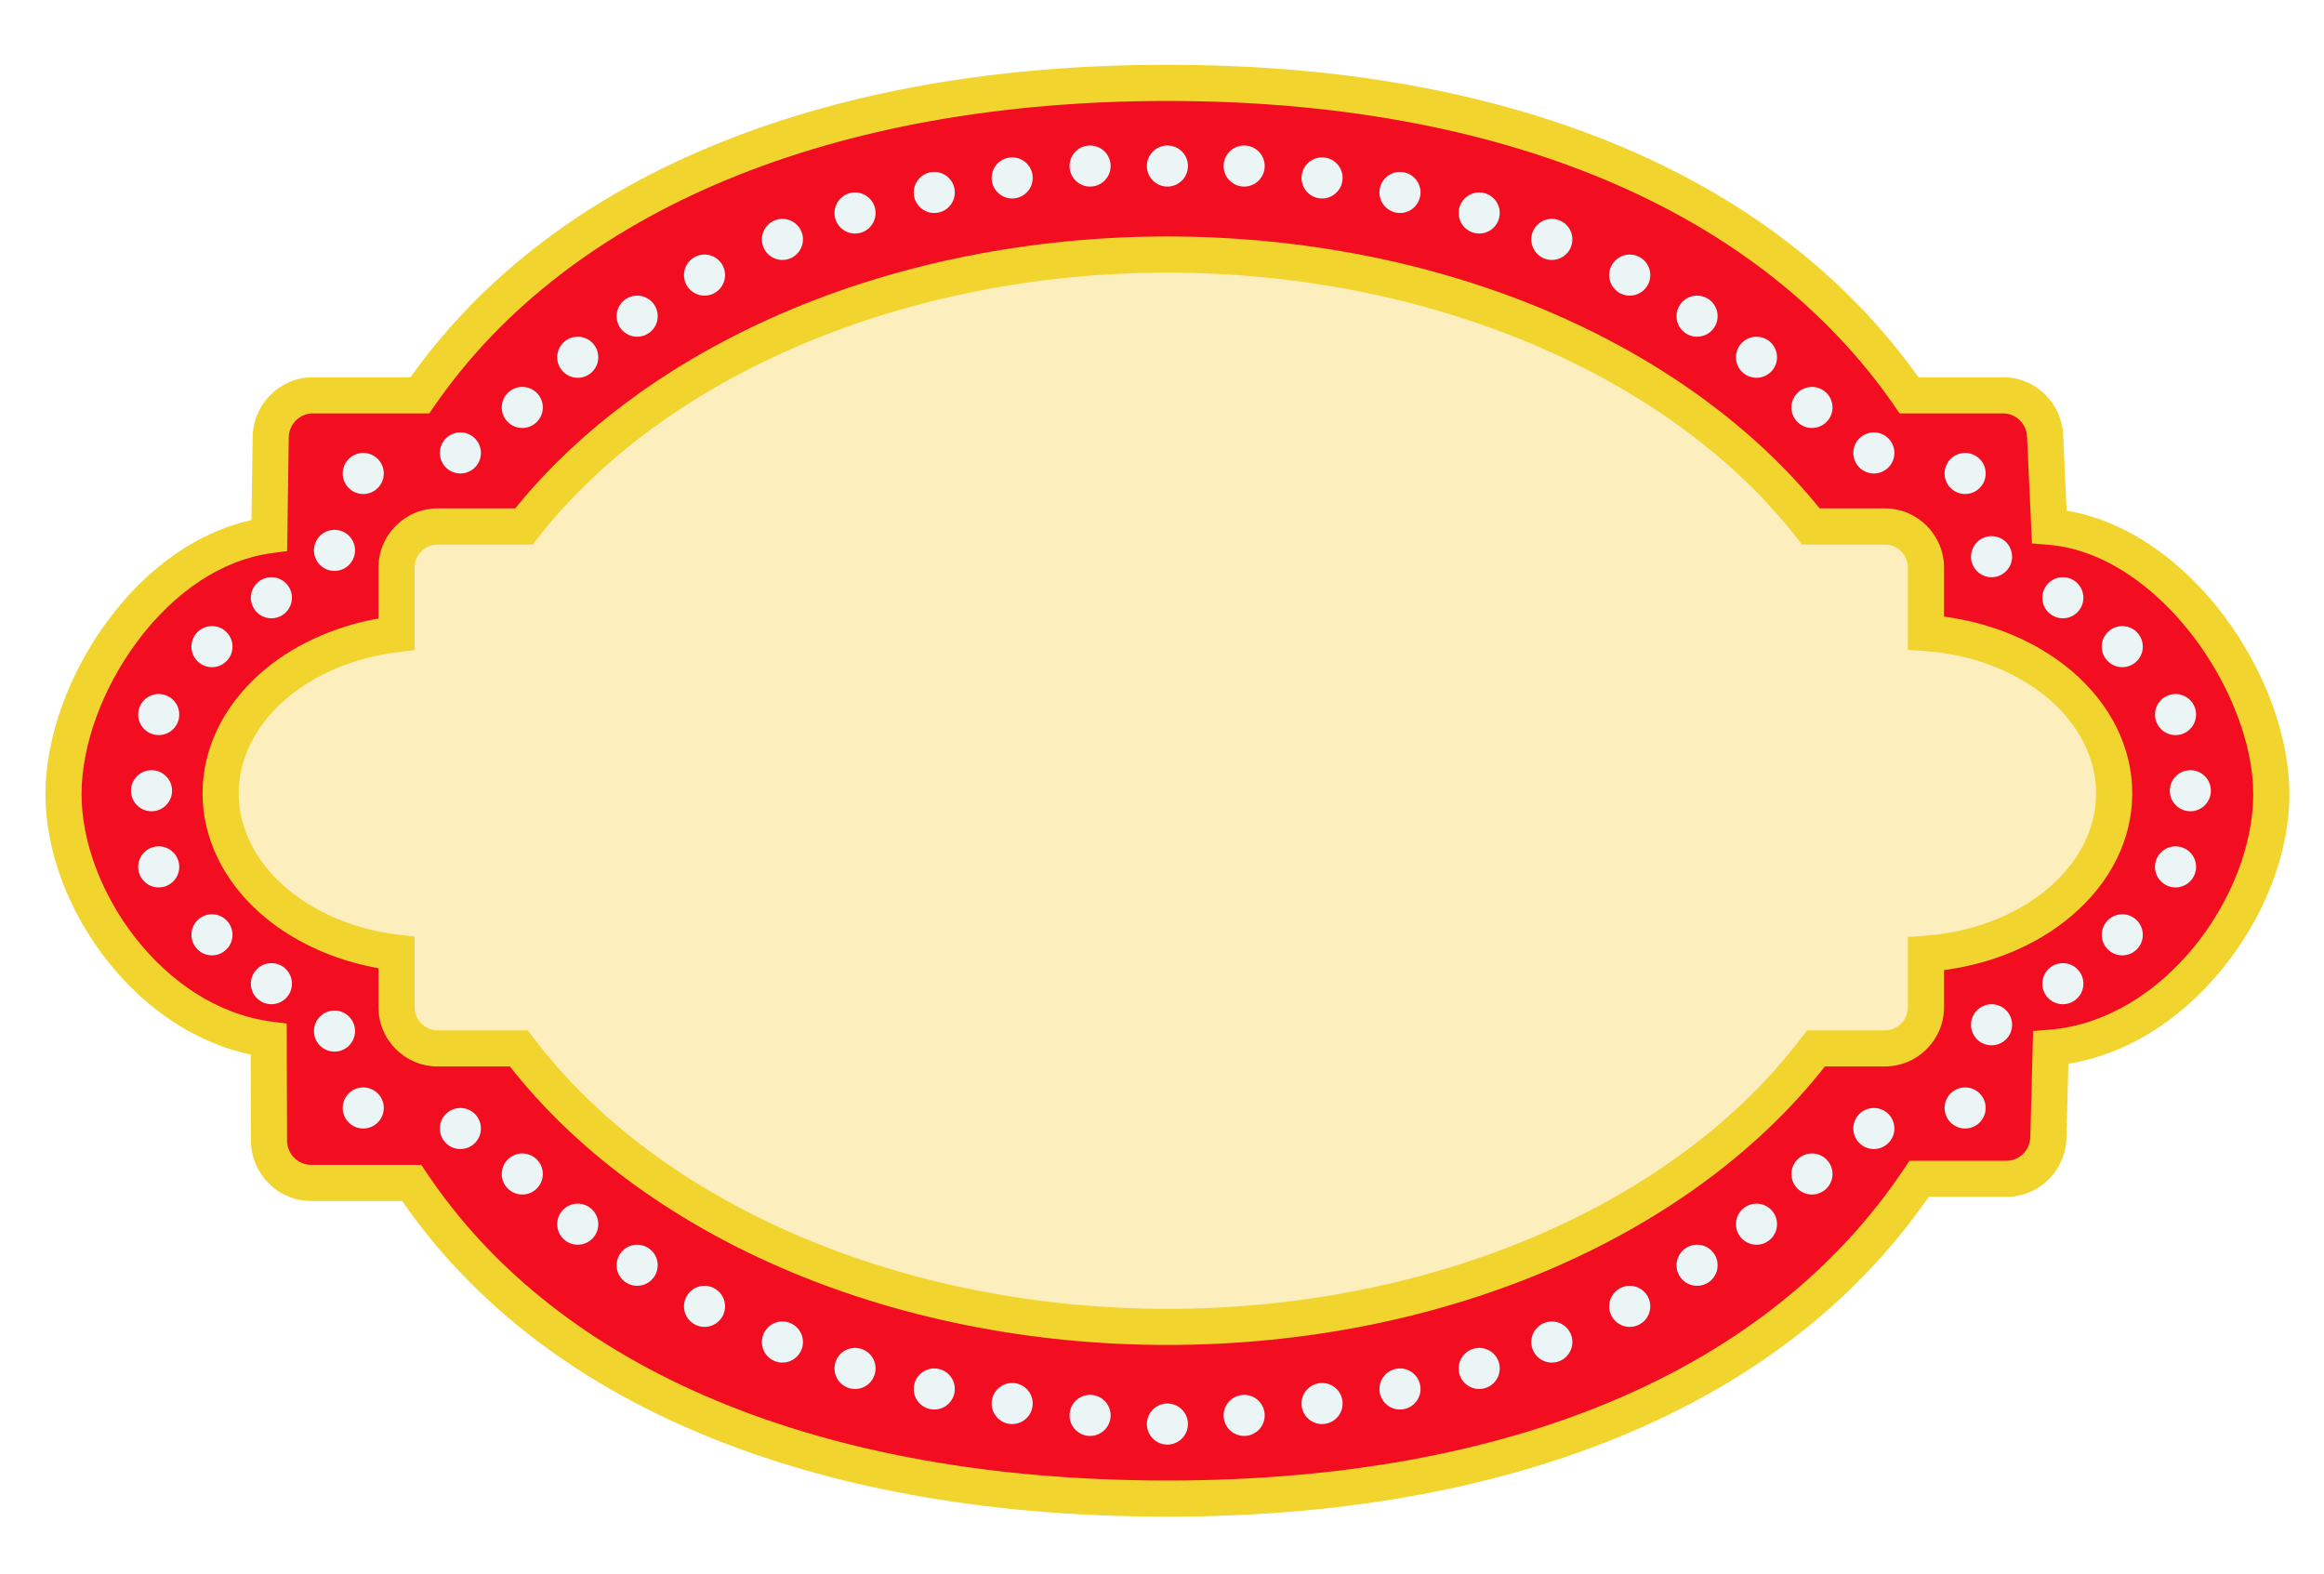
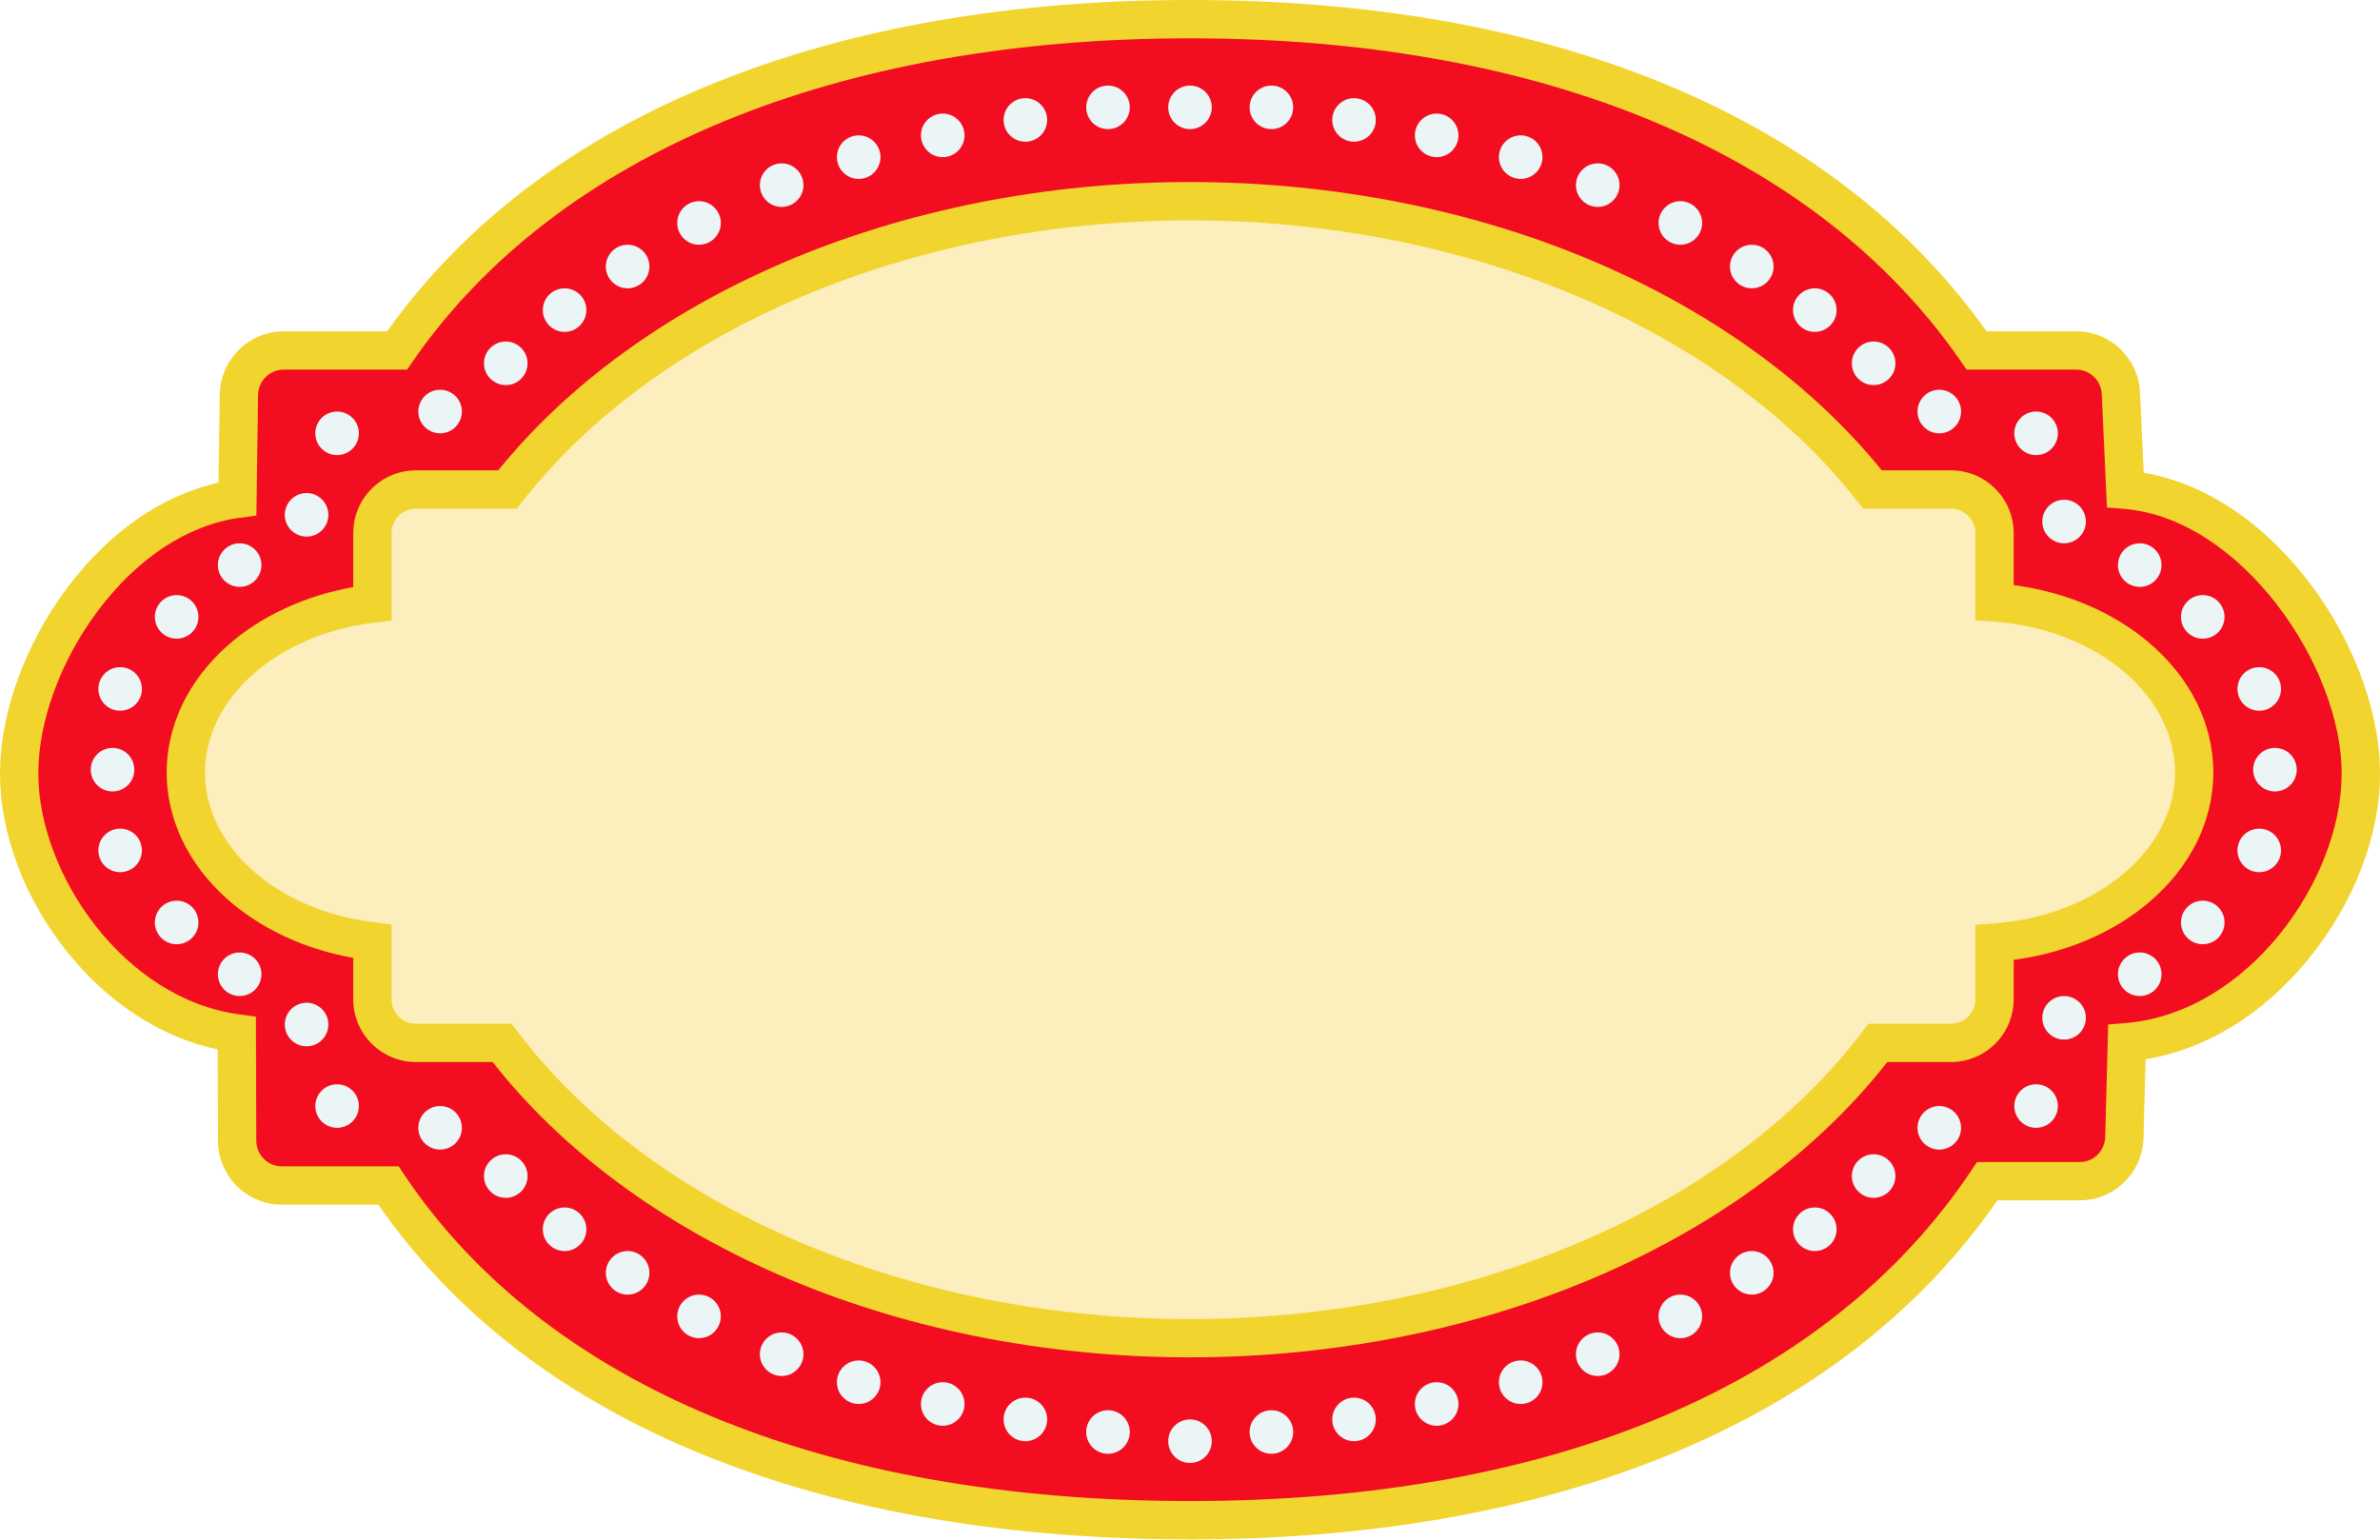
- <svg xmlns="http://www.w3.org/2000/svg" id="welcome-sign" viewBox="0 0 1929.43 1306.29">
+ <svg xmlns="http://www.w3.org/2000/svg" id="welcome-sign" viewBox="0 0 1862.98 1205.21">
  <defs>
    <style>
      .cls-1 {
        fill: #fdeebd;
      }

      .cls-1, .cls-2, .cls-3, .cls-4 {
        stroke-width: 0px;
      }

      .cls-2 {
        fill: #f20d21;
      }

      .cls-3 {
        fill: #ecf5f5;
      }

      .cls-4 {
        fill: #f2d42f;
      }
    </style>
  </defs>
  <g>
-     <path class="cls-2" d="m1885.69,659.29c0-92.04-82.17-213.86-184.34-222.06l-3.46-75.39c-.86-18.83-16.2-33.65-34.82-33.65h-78.08c-123.03-177.93-348.75-259.39-615.79-259.39s-497.67,81.46-620.7,259.39h-88.92c-19.06,0-34.58,15.49-34.85,34.79l-1.15,81.34c-96.41,12.89-170.86,126.56-170.86,214.98s73.96,190.67,170.37,203.55l.24,83.93c.06,19.45,15.65,35.19,34.86,35.19h83.6c121.67,181.91,356.78,262.04,627.43,262.04s502.41-83.54,624.08-265.44h72.48c18.89,0,34.34-15.23,34.84-34.35l1.96-74.47c102.17-8.21,183.13-118.41,183.13-210.44Z" />
-     <path class="cls-4" d="m969.21,1259c-142.09,0-268.29-21.49-375.11-63.86-112.55-44.65-200.06-111.3-260.25-198.18h-75.66c-27.41,0-49.78-22.5-49.86-50.15l-.2-71.35c-44.27-9.41-85.79-36.28-118.09-76.71-33.25-41.61-52.31-92.44-52.31-139.47s19.54-100.95,52.26-144.79c32.9-44.07,74.67-73.08,118.78-82.79l.98-68.95c.39-27.33,22.75-49.57,49.85-49.57h81.13c61.01-85.37,147.96-151.06,258.56-195.35,106.15-42.5,230.61-64.05,369.93-64.05s262.57,21.56,367.53,64.07c108.86,44.09,194.97,109.79,256.05,195.32h70.28c26.69,0,48.57,21.07,49.8,47.96l2.88,62.77c103.56,17.47,184.94,139.27,184.94,235.37,0,49.18-20.66,102.47-56.67,146.2-35.28,42.84-79.88,70.01-126.8,77.58l-1.62,61.54c-.35,13.14-5.67,25.44-14.99,34.63-9.37,9.24-21.75,14.33-34.85,14.33h-64.54c-60.42,87.31-147.33,154.52-258.45,199.83-106.78,43.54-232.47,65.62-373.57,65.62ZM259.58,343.18c-10.79,0-19.7,8.97-19.86,20l-1.34,94.28-12.83,1.71c-40.73,5.45-80.35,31.47-111.55,73.27-28.99,38.84-46.3,86.26-46.3,126.85,0,79.14,67.3,176.65,157.36,188.69l12.97,1.73.28,97.02c.03,11.16,8.94,20.23,19.86,20.23h91.61l4.45,6.66c110.15,164.68,328.55,255.38,614.96,255.38s499.99-91.9,611.61-258.78l4.46-6.66h80.49c10.84,0,19.56-8.67,19.85-19.75l2.31-87.95,13.44-1.08c95.36-7.66,169.33-111.38,169.33-195.49s-78.7-199.74-170.54-207.11l-13.18-1.06-4.07-88.59c-.5-10.85-9.21-19.34-19.83-19.34h-85.94l-4.47-6.47c-112.78-163.1-327.09-252.92-603.45-252.92s-495.59,89.82-608.37,252.92l-4.47,6.47h-96.78Z" />
+     <path class="cls-2" d="m1847.98,605.5c0-92.04-82.17-213.86-184.34-222.06l-3.46-75.39c-.86-18.83-16.2-33.65-34.82-33.65h-78.08C1424.25,96.46,1198.53,15,931.49,15S433.82,96.46,310.79,274.39h-88.92c-19.06,0-34.58,15.49-34.85,34.79l-1.15,81.34c-96.41,12.89-170.86,126.56-170.86,214.98s73.96,190.67,170.37,203.55l.24,83.93c.06,19.45,15.65,35.19,34.86,35.19h83.6c121.67,181.91,356.78,262.04,627.43,262.04s502.41-83.54,624.08-265.44h72.48c18.89,0,34.34-15.23,34.84-34.35l1.96-74.47c102.17-8.21,183.13-118.41,183.13-210.44Z" />
+     <path class="cls-4" d="m931.49,1205.21c-142.09,0-268.29-21.49-375.11-63.86-112.55-44.65-200.06-111.3-260.25-198.18h-75.66c-27.41,0-49.78-22.5-49.86-50.15l-.2-71.35c-44.27-9.41-85.79-36.28-118.09-76.71C19.07,703.36,0,652.53,0,605.5s19.54-100.95,52.26-144.79c32.9-44.07,74.67-73.08,118.78-82.79l.98-68.95c.39-27.33,22.75-49.57,49.85-49.57h81.13c61.01-85.37,147.96-151.06,258.56-195.35C667.71,21.55,792.17,0,931.49,0s262.57,21.56,367.53,64.07c108.86,44.09,194.97,109.79,256.05,195.32h70.28c26.69,0,48.57,21.07,49.8,47.96l2.88,62.77c103.56,17.47,184.94,139.27,184.94,235.37,0,49.18-20.66,102.47-56.67,146.2-35.28,42.84-79.88,70.01-126.8,77.58l-1.62,61.54c-.35,13.14-5.67,25.44-14.99,34.63-9.37,9.24-21.75,14.33-34.85,14.33h-64.54c-60.42,87.31-147.33,154.52-258.45,199.83-106.78,43.54-232.47,65.62-373.57,65.62ZM221.87,289.39c-10.79,0-19.7,8.97-19.86,20l-1.34,94.28-12.83,1.71c-40.73,5.45-80.35,31.47-111.55,73.27-28.99,38.84-46.3,86.26-46.3,126.85,0,79.14,67.3,176.65,157.36,188.69l12.97,1.73.28,97.02c.03,11.16,8.94,20.23,19.86,20.23h91.61l4.45,6.66c110.15,164.68,328.55,255.38,614.96,255.38s499.99-91.9,611.61-258.78l4.46-6.66h80.49c10.84,0,19.56-8.67,19.85-19.75l2.31-87.95,13.44-1.08c95.36-7.66,169.33-111.38,169.33-195.49s-78.7-199.74-170.54-207.11l-13.18-1.06-4.07-88.59c-.5-10.85-9.21-19.34-19.83-19.34h-85.94l-4.47-6.47C1422.17,119.82,1207.86,30,931.49,30s-495.59,89.82-608.37,252.92l-4.47,6.47h-96.78Z" />
  </g>
  <g>
-     <path class="cls-1" d="m1755.24,658.59c0-69.71-68.65-126.94-156.28-133.16v-54.3c0-18.84-15.27-34.11-34.11-34.11h-61.39c-105.52-134.78-305.22-225.71-534.25-225.71s-428.74,90.94-534.25,225.71h-71.63c-18.84,0-34.11,15.27-34.11,34.11v55.24c-82.69,9.76-146.05,65.24-146.05,132.22s63.36,122.46,146.05,132.22v45.38c0,18.84,15.27,34.11,34.11,34.11h67.4c104.35,137.79,306.36,231.19,538.48,231.19s434.13-93.41,538.48-231.19h57.17c18.84,0,34.11-15.27,34.11-34.11v-44.44c87.63-6.22,156.28-63.44,156.28-133.16Z" />
-     <path class="cls-4" d="m969.2,1116.48c-114.14,0-225.89-22.54-323.18-65.19-92.37-40.49-169.19-97.79-222.68-166h-60.02c-27.08,0-49.11-22.03-49.11-49.11v-32.44c-38.15-6.78-72.93-23.02-99.04-46.42-30.31-27.17-47-62.23-47-98.74s16.69-71.57,47-98.74c26.11-23.4,60.89-39.64,99.04-46.42v-42.3c0-27.08,22.03-49.11,49.11-49.11h64.4c54.03-66.74,130.66-122.72,222.1-162.17,96.35-41.57,206.8-63.54,319.38-63.54s223.03,21.97,319.38,63.54c91.44,39.45,168.07,95.43,222.1,162.17h54.16c27.08,0,49.11,22.03,49.11,49.11v40.75c40.37,5.31,77.48,21,105.69,44.87,32.62,27.61,50.59,63.78,50.59,101.84s-17.97,74.23-50.59,101.84c-28.21,23.88-65.33,39.56-105.69,44.87v30.88c0,27.08-22.03,49.11-49.11,49.11h-49.79c-53.49,68.22-130.32,125.52-222.68,166-97.29,42.65-209.04,65.19-323.17,65.19ZM363.33,452.02c-10.54,0-19.11,8.57-19.11,19.11v68.58l-13.24,1.56c-37.22,4.39-71.24,18.93-95.78,40.93-23.88,21.4-37.03,48.53-37.03,76.4s13.15,54.99,37.03,76.4c24.54,22,58.56,36.53,95.78,40.93l13.24,1.56v58.71c0,10.54,8.57,19.11,19.11,19.11h74.85l4.5,5.94c105.22,138.94,306.97,225.25,526.52,225.25s421.3-86.31,526.52-225.25l4.5-5.94h64.62c10.54,0,19.11-8.57,19.11-19.11v-58.41l13.94-.99c39.41-2.8,75.77-16.74,102.37-39.25,25.78-21.82,39.97-49.85,39.97-78.94s-14.2-57.13-39.97-78.94c-26.6-22.52-62.96-36.46-102.37-39.25l-13.94-.99v-68.28c0-10.54-8.57-19.11-19.11-19.11h-68.7l-4.5-5.75c-106.22-135.68-306.41-219.96-522.44-219.96s-416.22,84.28-522.44,219.96l-4.5,5.75h-78.93Z" />
+     <path class="cls-1" d="m1717.52,604.8c0-69.71-68.65-126.94-156.28-133.16v-54.3c0-18.84-15.27-34.11-34.11-34.11h-61.39c-105.52-134.78-305.22-225.71-534.25-225.71s-428.74,90.94-534.25,225.71h-71.63c-18.84,0-34.11,15.27-34.11,34.11v55.24c-82.69,9.76-146.05,65.24-146.05,132.22s63.36,122.46,146.05,132.22v45.38c0,18.84,15.27,34.11,34.11,34.11h67.4c104.35,137.79,306.36,231.19,538.48,231.19s434.13-93.41,538.48-231.19h57.17c18.84,0,34.11-15.27,34.11-34.11v-44.44c87.63-6.22,156.28-63.44,156.28-133.16Z" />
+     <path class="cls-4" d="m931.49,1062.7c-114.14,0-225.89-22.54-323.18-65.19-92.37-40.49-169.19-97.79-222.68-166h-60.02c-27.08,0-49.11-22.03-49.11-49.11v-32.44c-38.15-6.78-72.93-23.02-99.04-46.42-30.31-27.17-47-62.23-47-98.74s16.69-71.57,47-98.74c26.11-23.4,60.89-39.64,99.04-46.42v-42.3c0-27.08,22.03-49.11,49.11-49.11h64.4c54.03-66.74,130.66-122.72,222.1-162.17,96.35-41.57,206.8-63.54,319.38-63.54s223.03,21.97,319.38,63.54c91.44,39.45,168.07,95.43,222.1,162.17h54.16c27.08,0,49.11,22.03,49.11,49.11v40.75c40.37,5.31,77.48,21,105.69,44.87,32.62,27.61,50.59,63.78,50.59,101.84s-17.97,74.23-50.59,101.84c-28.21,23.88-65.33,39.56-105.69,44.87v30.88c0,27.08-22.03,49.11-49.11,49.11h-49.79c-53.49,68.22-130.32,125.52-222.68,166-97.29,42.65-209.04,65.19-323.17,65.19ZM325.61,398.23c-10.54,0-19.11,8.57-19.11,19.11v68.58l-13.24,1.56c-37.22,4.39-71.24,18.93-95.78,40.93-23.88,21.4-37.03,48.53-37.03,76.4s13.15,54.99,37.03,76.4c24.54,22,58.56,36.53,95.78,40.93l13.24,1.56v58.71c0,10.54,8.57,19.11,19.11,19.11h74.85l4.5,5.94c105.22,138.94,306.97,225.25,526.52,225.25s421.3-86.31,526.52-225.25l4.5-5.94h64.62c10.54,0,19.11-8.57,19.11-19.11v-58.41l13.94-.99c39.41-2.8,75.77-16.74,102.37-39.25,25.78-21.82,39.97-49.85,39.97-78.94s-14.2-57.13-39.97-78.94c-26.6-22.52-62.96-36.46-102.37-39.25l-13.94-.99v-68.28c0-10.54-8.57-19.11-19.11-19.11h-68.7l-4.5-5.75c-106.22-135.68-306.41-219.96-522.44-219.96s-416.22,84.28-522.44,219.96l-4.5,5.75h-78.93Z" />
  </g>
-   <circle class="cls-3" cx="969.2" cy="137.83" r="17.05" />
+   <circle class="cls-3" cx="931.49" cy="84.05" r="17.05" />
  <g>
    <g>
-       <circle class="cls-3" cx="1032.92" cy="1174.95" r="17.05" />
-       <circle class="cls-3" cx="1097.61" cy="1165.09" r="17.05" />
-       <circle class="cls-3" cx="1162.29" cy="1153.03" r="17.05" />
-       <circle class="cls-3" cx="1228.06" cy="1135.98" r="17.05" />
-       <circle class="cls-3" cx="1288.36" cy="1114.05" r="17.05" />
-       <circle class="cls-3" cx="1353.04" cy="1084.43" r="17.05" />
-       <circle class="cls-3" cx="1408.95" cy="1050.32" r="17.05" />
-       <circle class="cls-3" cx="1458.28" cy="1016.22" r="17.05" />
-       <circle class="cls-3" cx="1504.33" cy="974.56" r="17.05" />
-       <circle class="cls-3" cx="1555.71" cy="936.8" r="17.05" />
-       <circle class="cls-3" cx="1631.49" cy="919.74" r="17.05" />
-       <circle class="cls-3" cx="1653.42" cy="850.68" r="17.05" />
-       <circle class="cls-3" cx="1712.62" cy="816.57" r="17.05" />
-       <circle class="cls-3" cx="1761.95" cy="776.01" r="17.05" />
-       <circle class="cls-3" cx="1806.17" cy="719.61" r="17.05" />
+       <circle class="cls-3" cx="995.21" cy="1121.17" r="17.05" />
+       <circle class="cls-3" cx="1059.89" cy="1111.3" r="17.05" />
+       <circle class="cls-3" cx="1124.57" cy="1099.24" r="17.05" />
+       <circle class="cls-3" cx="1190.35" cy="1082.19" r="17.05" />
+       <circle class="cls-3" cx="1250.64" cy="1060.26" r="17.05" />
+       <circle class="cls-3" cx="1315.32" cy="1030.64" r="17.05" />
+       <circle class="cls-3" cx="1371.23" cy="996.54" r="17.05" />
+       <circle class="cls-3" cx="1420.57" cy="962.43" r="17.05" />
+       <circle class="cls-3" cx="1466.61" cy="920.77" r="17.05" />
+       <circle class="cls-3" cx="1518" cy="883.01" r="17.05" />
+       <circle class="cls-3" cx="1593.78" cy="865.96" r="17.05" />
+       <circle class="cls-3" cx="1615.7" cy="796.89" r="17.05" />
+       <circle class="cls-3" cx="1674.9" cy="762.78" r="17.05" />
+       <circle class="cls-3" cx="1724.24" cy="722.22" r="17.05" />
+       <circle class="cls-3" cx="1768.45" cy="665.82" r="17.05" />
    </g>
    <g>
-       <circle class="cls-3" cx="905.01" cy="1174.95" r="17.05" />
-       <circle class="cls-3" cx="840.33" cy="1165.09" r="17.05" />
-       <circle class="cls-3" cx="775.65" cy="1153.03" r="17.05" />
-       <circle class="cls-3" cx="709.87" cy="1135.98" r="17.05" />
-       <circle class="cls-3" cx="649.58" cy="1114.05" r="17.05" />
-       <circle class="cls-3" cx="584.9" cy="1084.43" r="17.05" />
-       <circle class="cls-3" cx="528.99" cy="1050.32" r="17.05" />
-       <circle class="cls-3" cx="479.65" cy="1016.22" r="17.05" />
-       <circle class="cls-3" cx="433.61" cy="974.56" r="17.05" />
-       <circle class="cls-3" cx="382.22" cy="936.8" r="17.05" />
-       <circle class="cls-3" cx="301.57" cy="919.74" r="17.05" />
-       <circle class="cls-3" cx="277.7" cy="855.92" r="17.05" />
-       <circle class="cls-3" cx="225.32" cy="816.57" r="17.05" />
-       <circle class="cls-3" cx="175.98" cy="776.01" r="17.05" />
-       <circle class="cls-3" cx="131.77" cy="719.61" r="17.05" />
+       <circle class="cls-3" cx="867.3" cy="1121.17" r="17.05" />
+       <circle class="cls-3" cx="802.62" cy="1111.3" r="17.05" />
+       <circle class="cls-3" cx="737.94" cy="1099.24" r="17.05" />
+       <circle class="cls-3" cx="672.16" cy="1082.19" r="17.05" />
+       <circle class="cls-3" cx="611.86" cy="1060.26" r="17.05" />
+       <circle class="cls-3" cx="547.18" cy="1030.64" r="17.05" />
+       <circle class="cls-3" cx="491.27" cy="996.54" r="17.05" />
+       <circle class="cls-3" cx="441.94" cy="962.43" r="17.05" />
+       <circle class="cls-3" cx="395.9" cy="920.77" r="17.05" />
+       <circle class="cls-3" cx="344.51" cy="883.01" r="17.05" />
+       <circle class="cls-3" cx="263.86" cy="865.96" r="17.05" />
+       <circle class="cls-3" cx="239.98" cy="802.13" r="17.05" />
+       <circle class="cls-3" cx="187.6" cy="762.78" r="17.05" />
+       <circle class="cls-3" cx="138.27" cy="722.22" r="17.05" />
+       <circle class="cls-3" cx="94.05" cy="665.82" r="17.05" />
    </g>
  </g>
  <g>
-     <circle class="cls-3" cx="1032.92" cy="137.83" r="17.05" />
-     <circle class="cls-3" cx="1097.61" cy="147.7" r="17.05" />
-     <circle class="cls-3" cx="1162.29" cy="159.76" r="17.05" />
-     <circle class="cls-3" cx="1228.06" cy="176.81" r="17.05" />
-     <circle class="cls-3" cx="1288.36" cy="198.74" r="17.05" />
-     <circle class="cls-3" cx="1353.04" cy="228.36" r="17.05" />
-     <circle class="cls-3" cx="1408.95" cy="262.46" r="17.05" />
-     <circle class="cls-3" cx="1458.28" cy="296.57" r="17.05" />
-     <circle class="cls-3" cx="1504.33" cy="338.23" r="17.05" />
-     <circle class="cls-3" cx="1555.71" cy="375.99" r="17.05" />
-     <circle class="cls-3" cx="1631.49" cy="393.04" r="17.05" />
-     <circle class="cls-3" cx="1653.42" cy="462.11" r="17.05" />
-     <circle class="cls-3" cx="1712.62" cy="496.21" r="17.05" />
-     <circle class="cls-3" cx="1761.95" cy="536.78" r="17.05" />
-     <circle class="cls-3" cx="1806.17" cy="593.17" r="17.05" />
+     <circle class="cls-3" cx="995.21" cy="84.05" r="17.05" />
+     <circle class="cls-3" cx="1059.89" cy="93.91" r="17.05" />
+     <circle class="cls-3" cx="1124.57" cy="105.97" r="17.05" />
+     <circle class="cls-3" cx="1190.35" cy="123.02" r="17.05" />
+     <circle class="cls-3" cx="1250.64" cy="144.95" r="17.05" />
+     <circle class="cls-3" cx="1315.32" cy="174.57" r="17.05" />
+     <circle class="cls-3" cx="1371.23" cy="208.68" r="17.05" />
+     <circle class="cls-3" cx="1420.57" cy="242.78" r="17.05" />
+     <circle class="cls-3" cx="1466.61" cy="284.44" r="17.05" />
+     <circle class="cls-3" cx="1518" cy="322.2" r="17.05" />
+     <circle class="cls-3" cx="1593.78" cy="339.26" r="17.05" />
+     <circle class="cls-3" cx="1615.7" cy="408.32" r="17.05" />
+     <circle class="cls-3" cx="1674.9" cy="442.43" r="17.05" />
+     <circle class="cls-3" cx="1724.24" cy="482.99" r="17.05" />
+     <circle class="cls-3" cx="1768.45" cy="539.39" r="17.05" />
  </g>
  <g>
-     <circle class="cls-3" cx="905.01" cy="137.83" r="17.05" />
-     <circle class="cls-3" cx="840.33" cy="147.7" r="17.05" />
-     <circle class="cls-3" cx="775.65" cy="159.76" r="17.05" />
-     <circle class="cls-3" cx="709.87" cy="176.81" r="17.05" />
-     <circle class="cls-3" cx="649.58" cy="198.74" r="17.05" />
-     <circle class="cls-3" cx="584.9" cy="228.36" r="17.05" />
-     <circle class="cls-3" cx="528.99" cy="262.46" r="17.05" />
-     <circle class="cls-3" cx="479.65" cy="296.57" r="17.05" />
-     <circle class="cls-3" cx="433.61" cy="338.23" r="17.05" />
-     <circle class="cls-3" cx="382.22" cy="375.99" r="17.05" />
-     <circle class="cls-3" cx="301.57" cy="393.04" r="17.05" />
-     <circle class="cls-3" cx="277.7" cy="456.87" r="17.05" />
-     <circle class="cls-3" cx="225.32" cy="496.21" r="17.05" />
-     <circle class="cls-3" cx="175.98" cy="536.78" r="17.05" />
-     <circle class="cls-3" cx="131.77" cy="593.17" r="17.05" />
+     <circle class="cls-3" cx="867.3" cy="84.05" r="17.05" />
+     <circle class="cls-3" cx="802.62" cy="93.91" r="17.05" />
+     <circle class="cls-3" cx="737.94" cy="105.97" r="17.05" />
+     <circle class="cls-3" cx="672.16" cy="123.02" r="17.05" />
+     <circle class="cls-3" cx="611.86" cy="144.95" r="17.05" />
+     <circle class="cls-3" cx="547.18" cy="174.57" r="17.05" />
+     <circle class="cls-3" cx="491.27" cy="208.68" r="17.05" />
+     <circle class="cls-3" cx="441.94" cy="242.78" r="17.05" />
+     <circle class="cls-3" cx="395.9" cy="284.44" r="17.05" />
+     <circle class="cls-3" cx="344.51" cy="322.2" r="17.05" />
+     <circle class="cls-3" cx="263.86" cy="339.26" r="17.05" />
+     <circle class="cls-3" cx="239.98" cy="403.08" r="17.05" />
+     <circle class="cls-3" cx="187.6" cy="442.43" r="17.05" />
+     <circle class="cls-3" cx="138.27" cy="482.99" r="17.05" />
+     <circle class="cls-3" cx="94.05" cy="539.39" r="17.05" />
  </g>
-   <circle class="cls-3" cx="969.2" cy="1182.14" r="17.05" />
-   <circle class="cls-3" cx="1818.46" cy="656.39" r="17.05" />
-   <circle class="cls-3" cx="125.8" cy="656.39" r="17.05" />
+   <circle class="cls-3" cx="931.49" cy="1128.35" r="17.05" />
+   <circle class="cls-3" cx="1780.74" cy="602.61" r="17.05" />
+   <circle class="cls-3" cx="88.09" cy="602.61" r="17.05" />
</svg>
